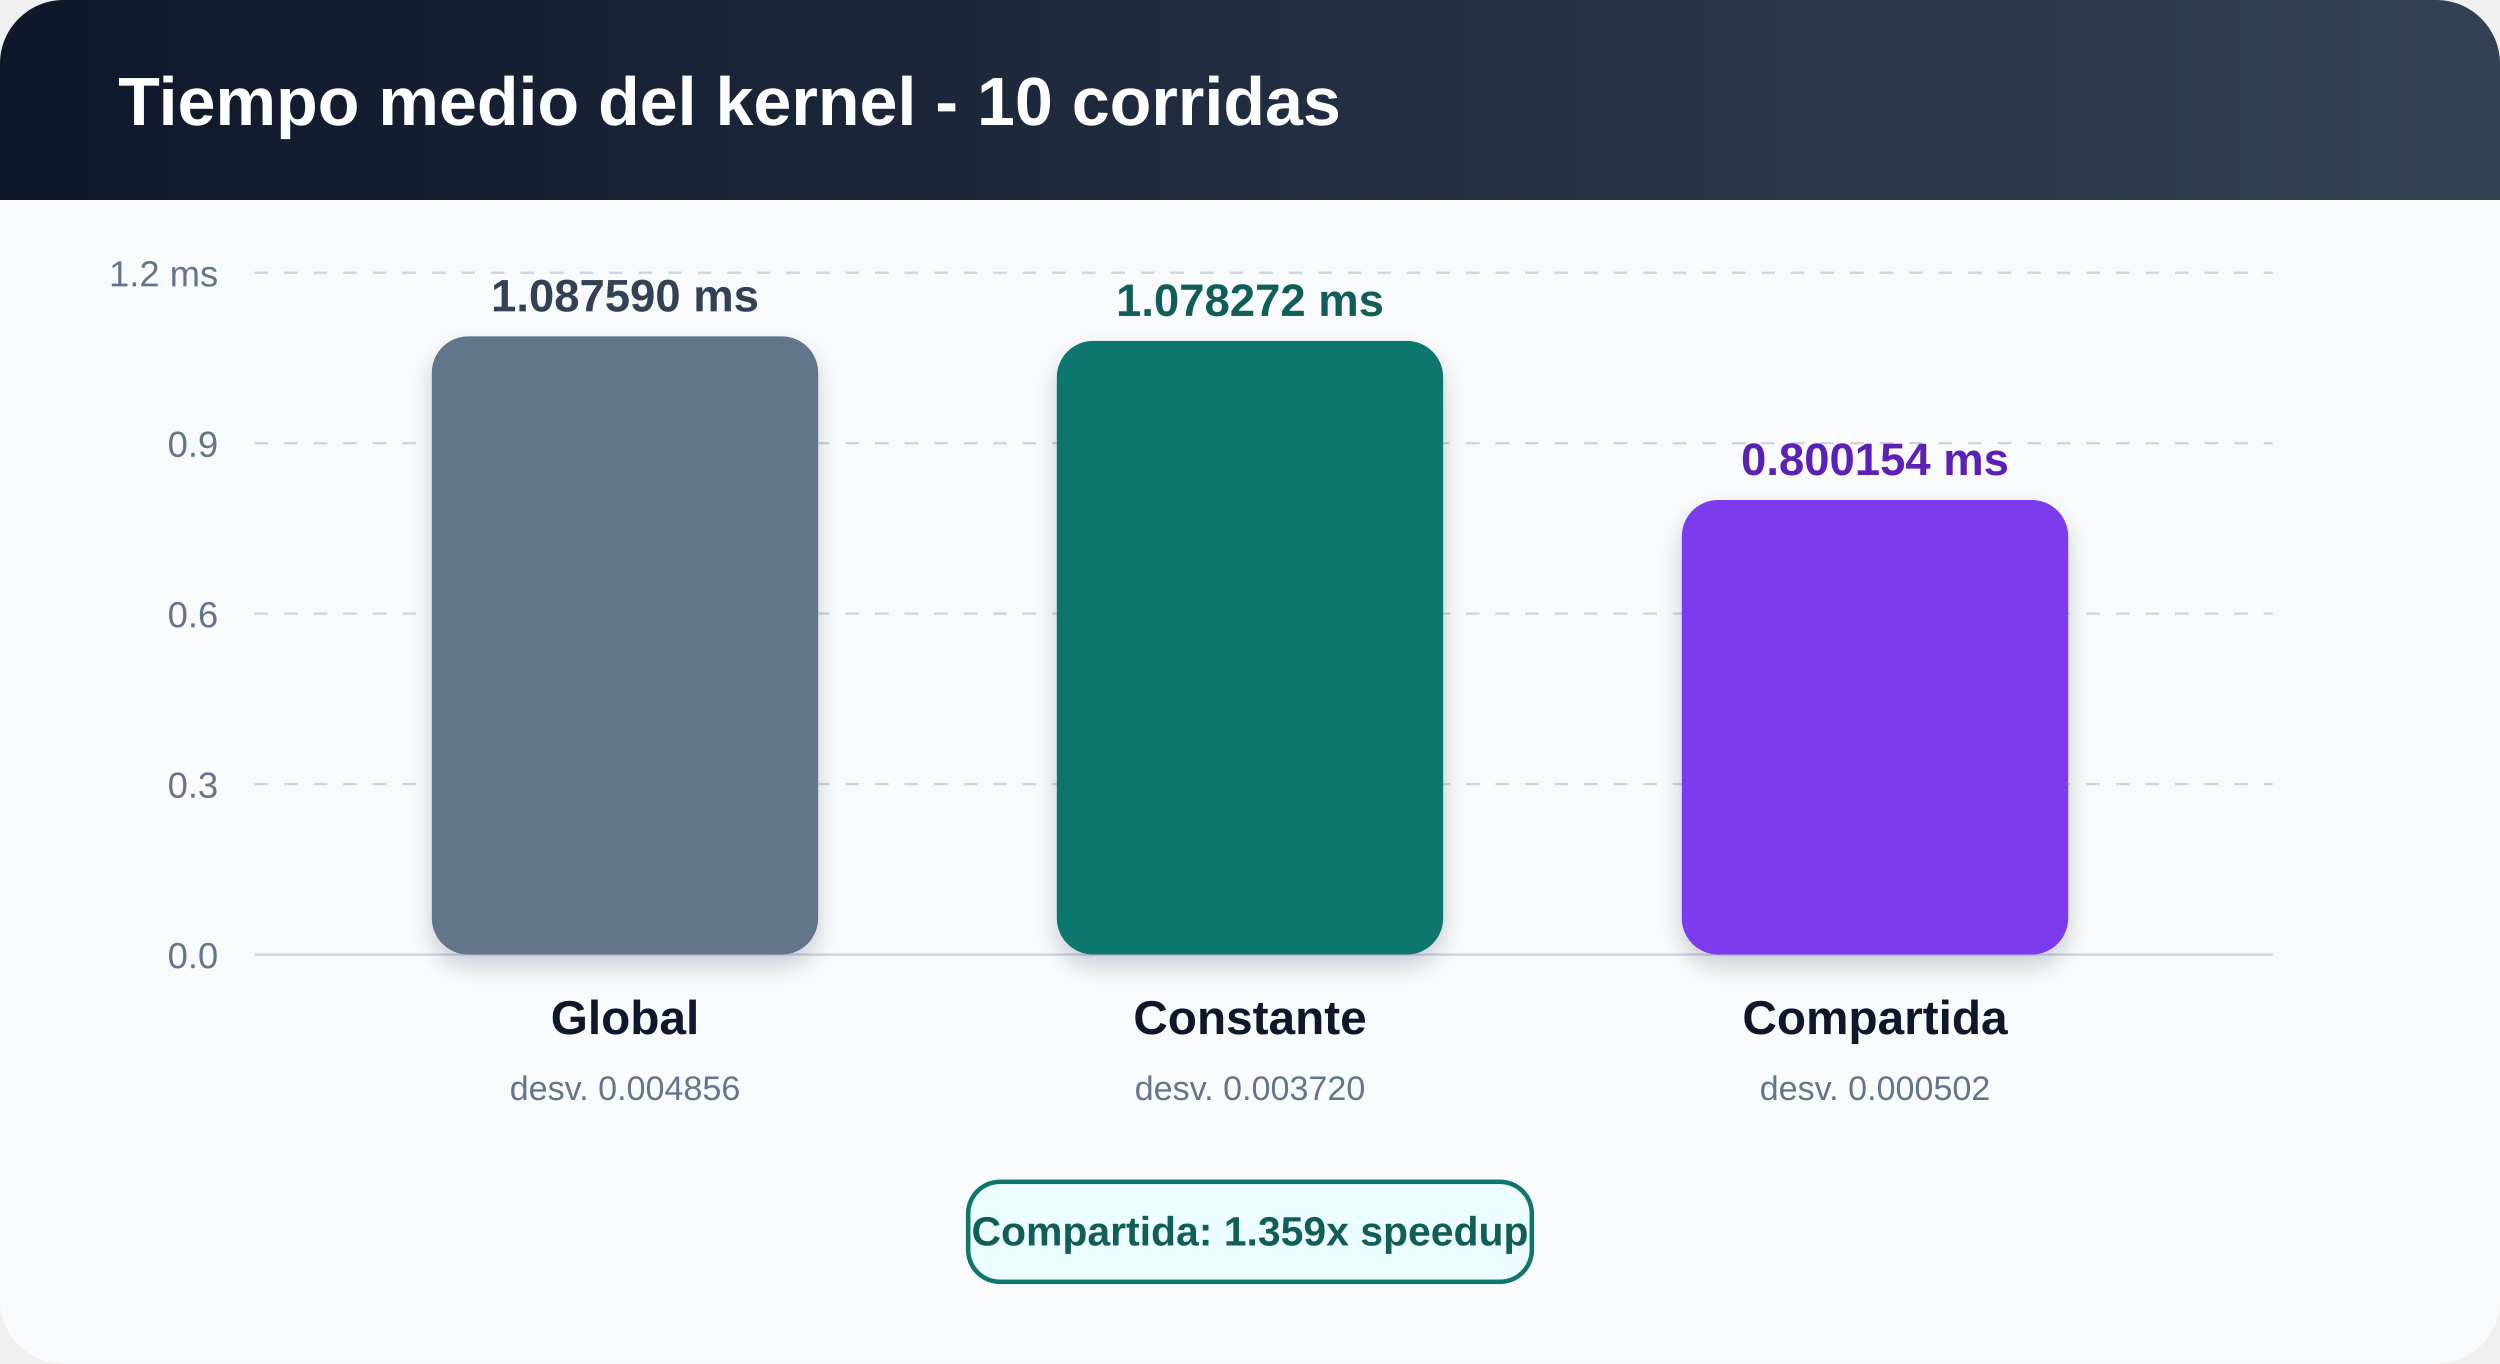
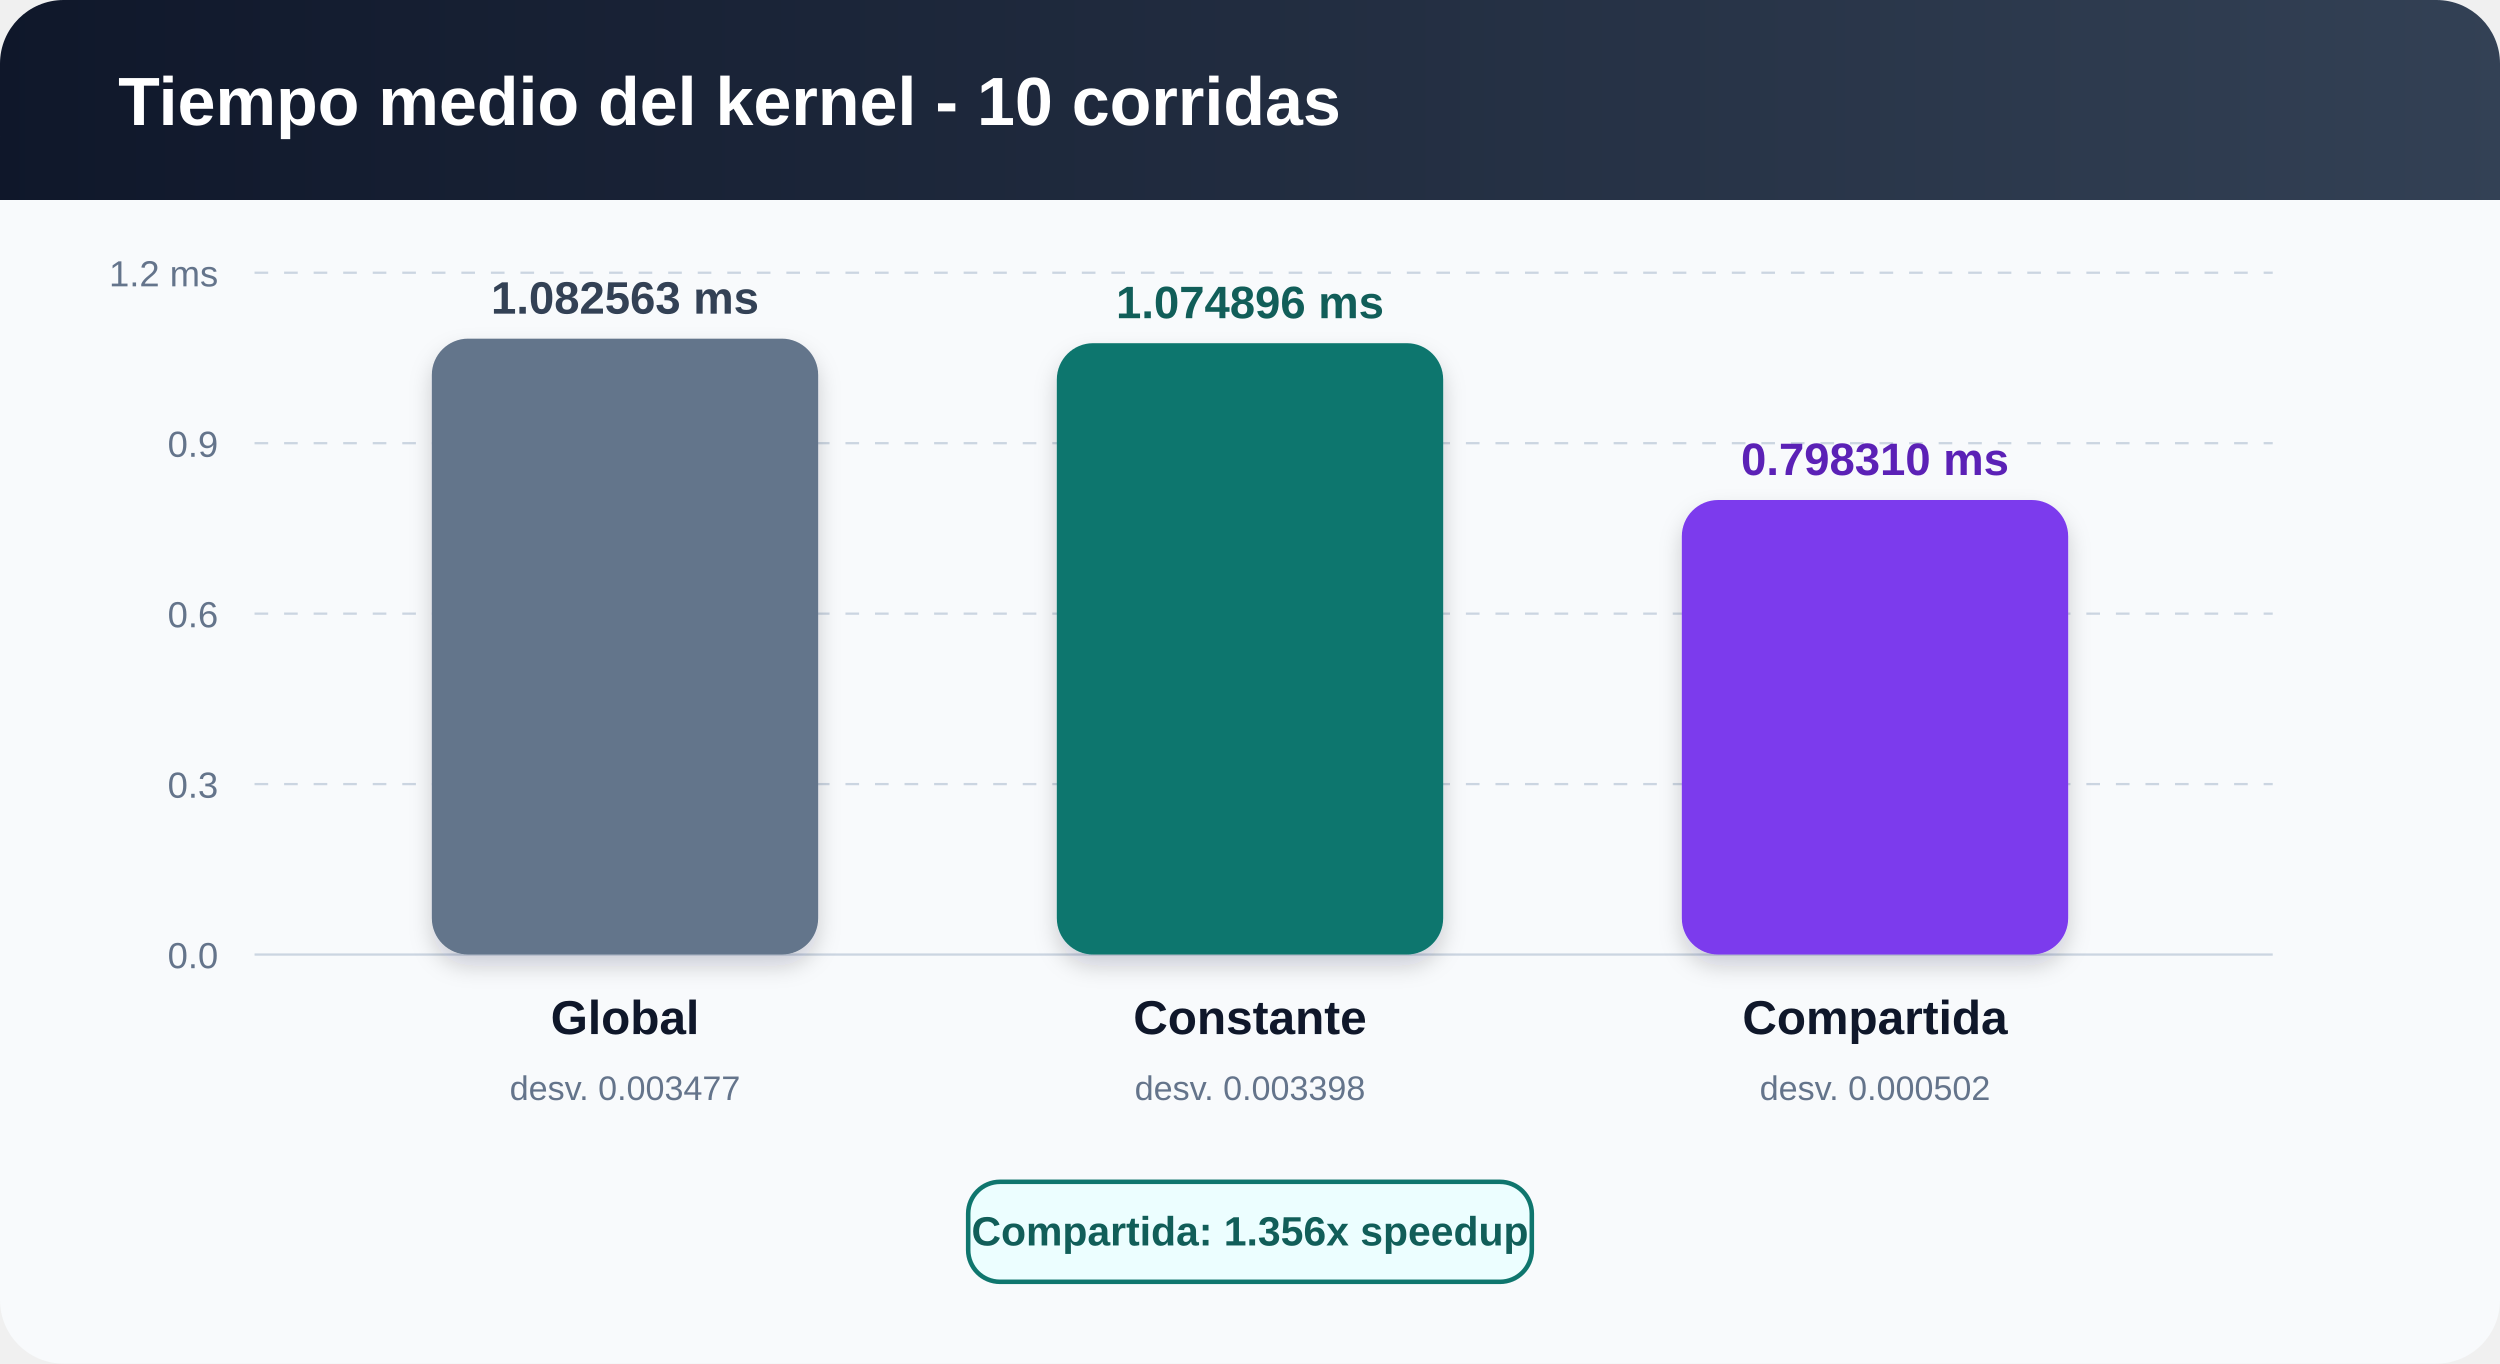
<svg xmlns="http://www.w3.org/2000/svg" width="1100" height="600" viewBox="0 0 1100 600" role="img" aria-labelledby="title desc">
  <defs>
    <linearGradient id="chartHeader" x1="0" x2="1">
      <stop offset="0" stop-color="#0f172a" />
      <stop offset="1" stop-color="#334155" />
    </linearGradient>
    <filter id="barShadow" x="-20%" y="-20%" width="140%" height="140%">
      <feDropShadow dx="0" dy="5" stdDeviation="5" flood-color="#0f172a" flood-opacity="0.18" />
    </filter>
  </defs>
  <rect width="1100" height="600" rx="28" fill="#f8fafc" />
  <rect width="1100" height="88" rx="28" fill="url(#chartHeader)" />
  <rect y="60" width="1100" height="28" fill="url(#chartHeader)" />
  <text x="52" y="55" font-family="Segoe UI, Arial" font-size="30" font-weight="700" fill="#ffffff">Tiempo medio del kernel - 10 corridas</text>
  <g stroke="#cbd5e1" stroke-width="1">
    <line x1="112" y1="420" x2="1000" y2="420" />
    <line x1="112" y1="345" x2="1000" y2="345" stroke-dasharray="6 7" />
    <line x1="112" y1="270" x2="1000" y2="270" stroke-dasharray="6 7" />
    <line x1="112" y1="195" x2="1000" y2="195" stroke-dasharray="6 7" />
    <line x1="112" y1="120" x2="1000" y2="120" stroke-dasharray="6 7" />
  </g>
  <g font-family="Segoe UI, Arial" font-size="16" fill="#64748b" text-anchor="end">
    <text x="96" y="426">0.0</text>
    <text x="96" y="351">0.3</text>
    <text x="96" y="276">0.6</text>
    <text x="96" y="201">0.9</text>
    <text x="96" y="126">1.2 ms</text>
  </g>
  <g filter="url(#barShadow)">
-     <rect x="190" y="148" width="170" height="272" rx="16" fill="#64748b" />
-     <rect x="465" y="150" width="170" height="270" rx="16" fill="#0f766e" />
+     <rect x="190" y="149" width="170" height="271" rx="16" fill="#64748b" />
+     <rect x="465" y="151" width="170" height="269" rx="16" fill="#0f766e" />
    <rect x="740" y="220" width="170" height="200" rx="16" fill="#7c3aed" />
  </g>
  <g font-family="Segoe UI, Arial" text-anchor="middle">
-     <text x="275" y="137" font-size="20" font-weight="700" fill="#334155">1.087590 ms</text>
-     <text x="550" y="139" font-size="20" font-weight="700" fill="#115e59">1.078272 ms</text>
-     <text x="825" y="209" font-size="20" font-weight="700" fill="#5b21b6">0.800154 ms</text>
+     <text x="275" y="138" font-size="20" font-weight="700" fill="#334155">1.082563 ms</text>
+     <text x="550" y="140" font-size="20" font-weight="700" fill="#115e59">1.074896 ms</text>
+     <text x="825" y="209" font-size="20" font-weight="700" fill="#5b21b6">0.798310 ms</text>
    <text x="275" y="455" font-size="21" font-weight="700" fill="#0f172a">Global</text>
    <text x="550" y="455" font-size="21" font-weight="700" fill="#0f172a">Constante</text>
    <text x="825" y="455" font-size="21" font-weight="700" fill="#0f172a">Compartida</text>
-     <text x="275" y="484" font-size="15" fill="#64748b">desv. 0.004856</text>
-     <text x="550" y="484" font-size="15" fill="#64748b">desv. 0.003720</text>
+     <text x="275" y="484" font-size="15" fill="#64748b">desv. 0.003477</text>
+     <text x="550" y="484" font-size="15" fill="#64748b">desv. 0.003398</text>
    <text x="825" y="484" font-size="15" fill="#64748b">desv. 0.000502</text>
  </g>
  <rect x="426" y="520" width="248" height="44" rx="14" fill="#ecfeff" stroke="#0f766e" stroke-width="2" />
-   <text x="550" y="548" text-anchor="middle" font-family="Segoe UI, Arial" font-size="18" font-weight="700" fill="#115e59">Compartida: 1.359x speedup</text>
+   <text x="550" y="548" text-anchor="middle" font-family="Segoe UI, Arial" font-size="18" font-weight="700" fill="#115e59">Compartida: 1.356x speedup</text>
</svg>
